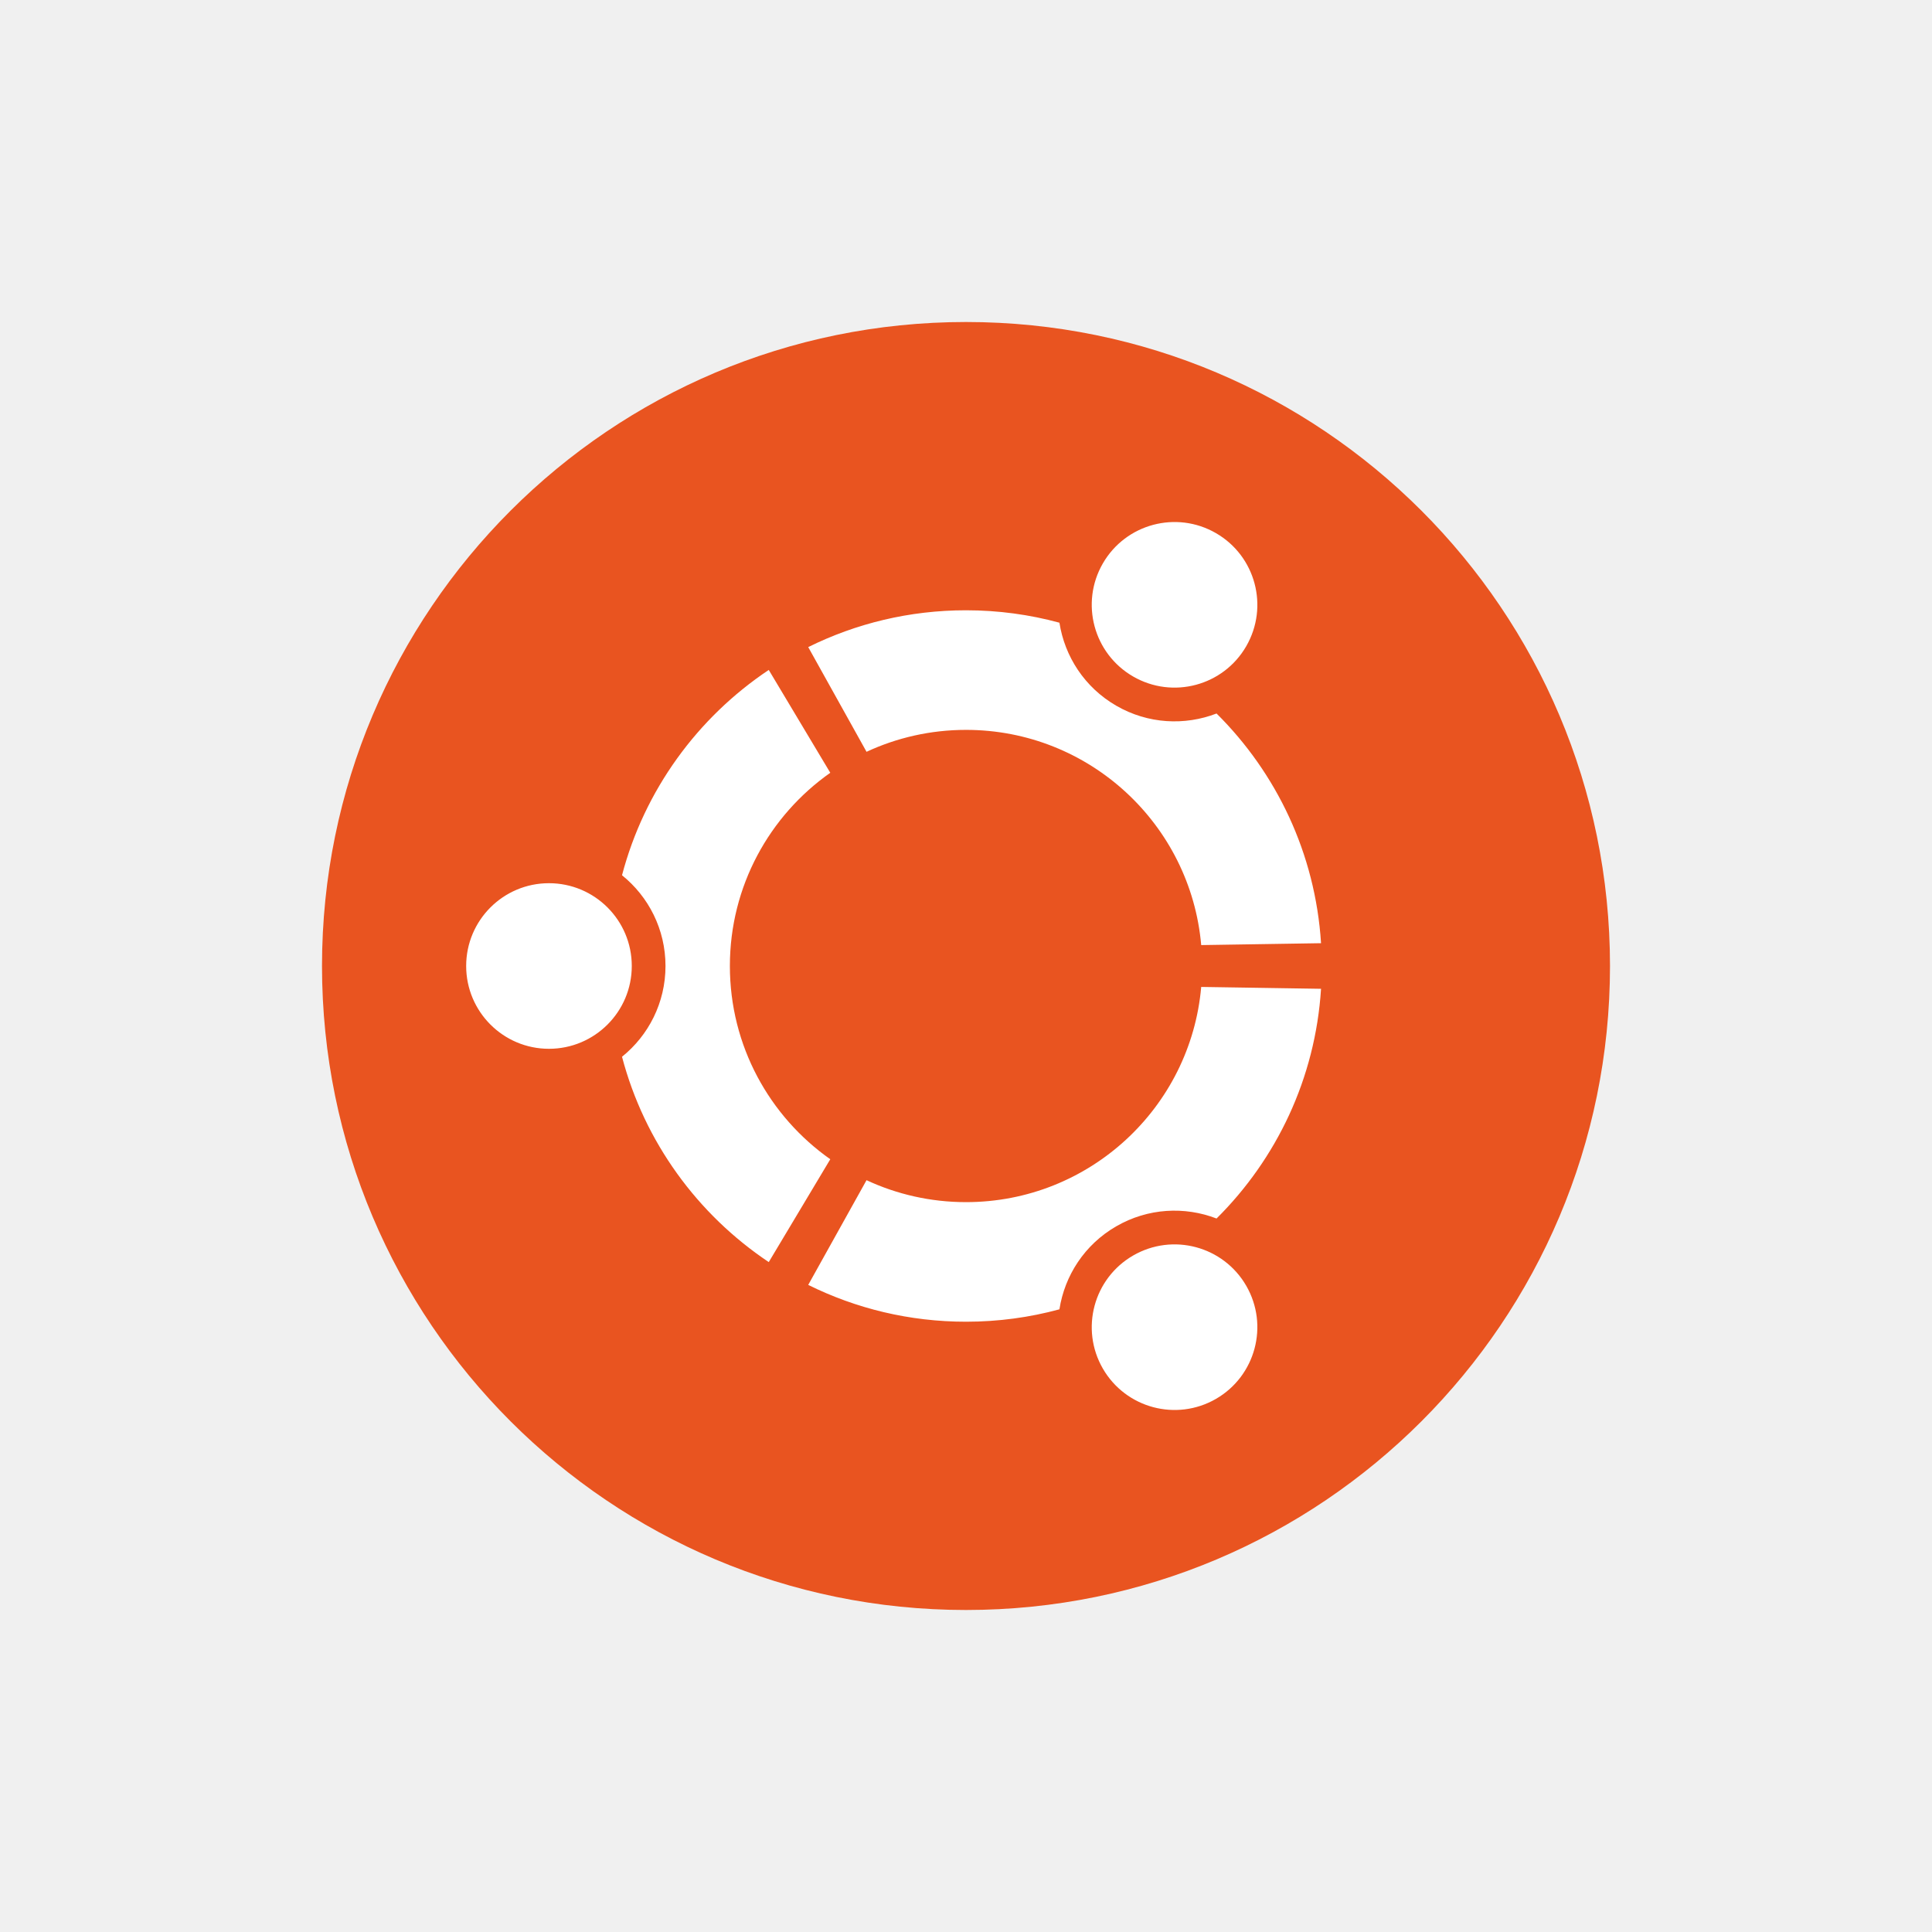
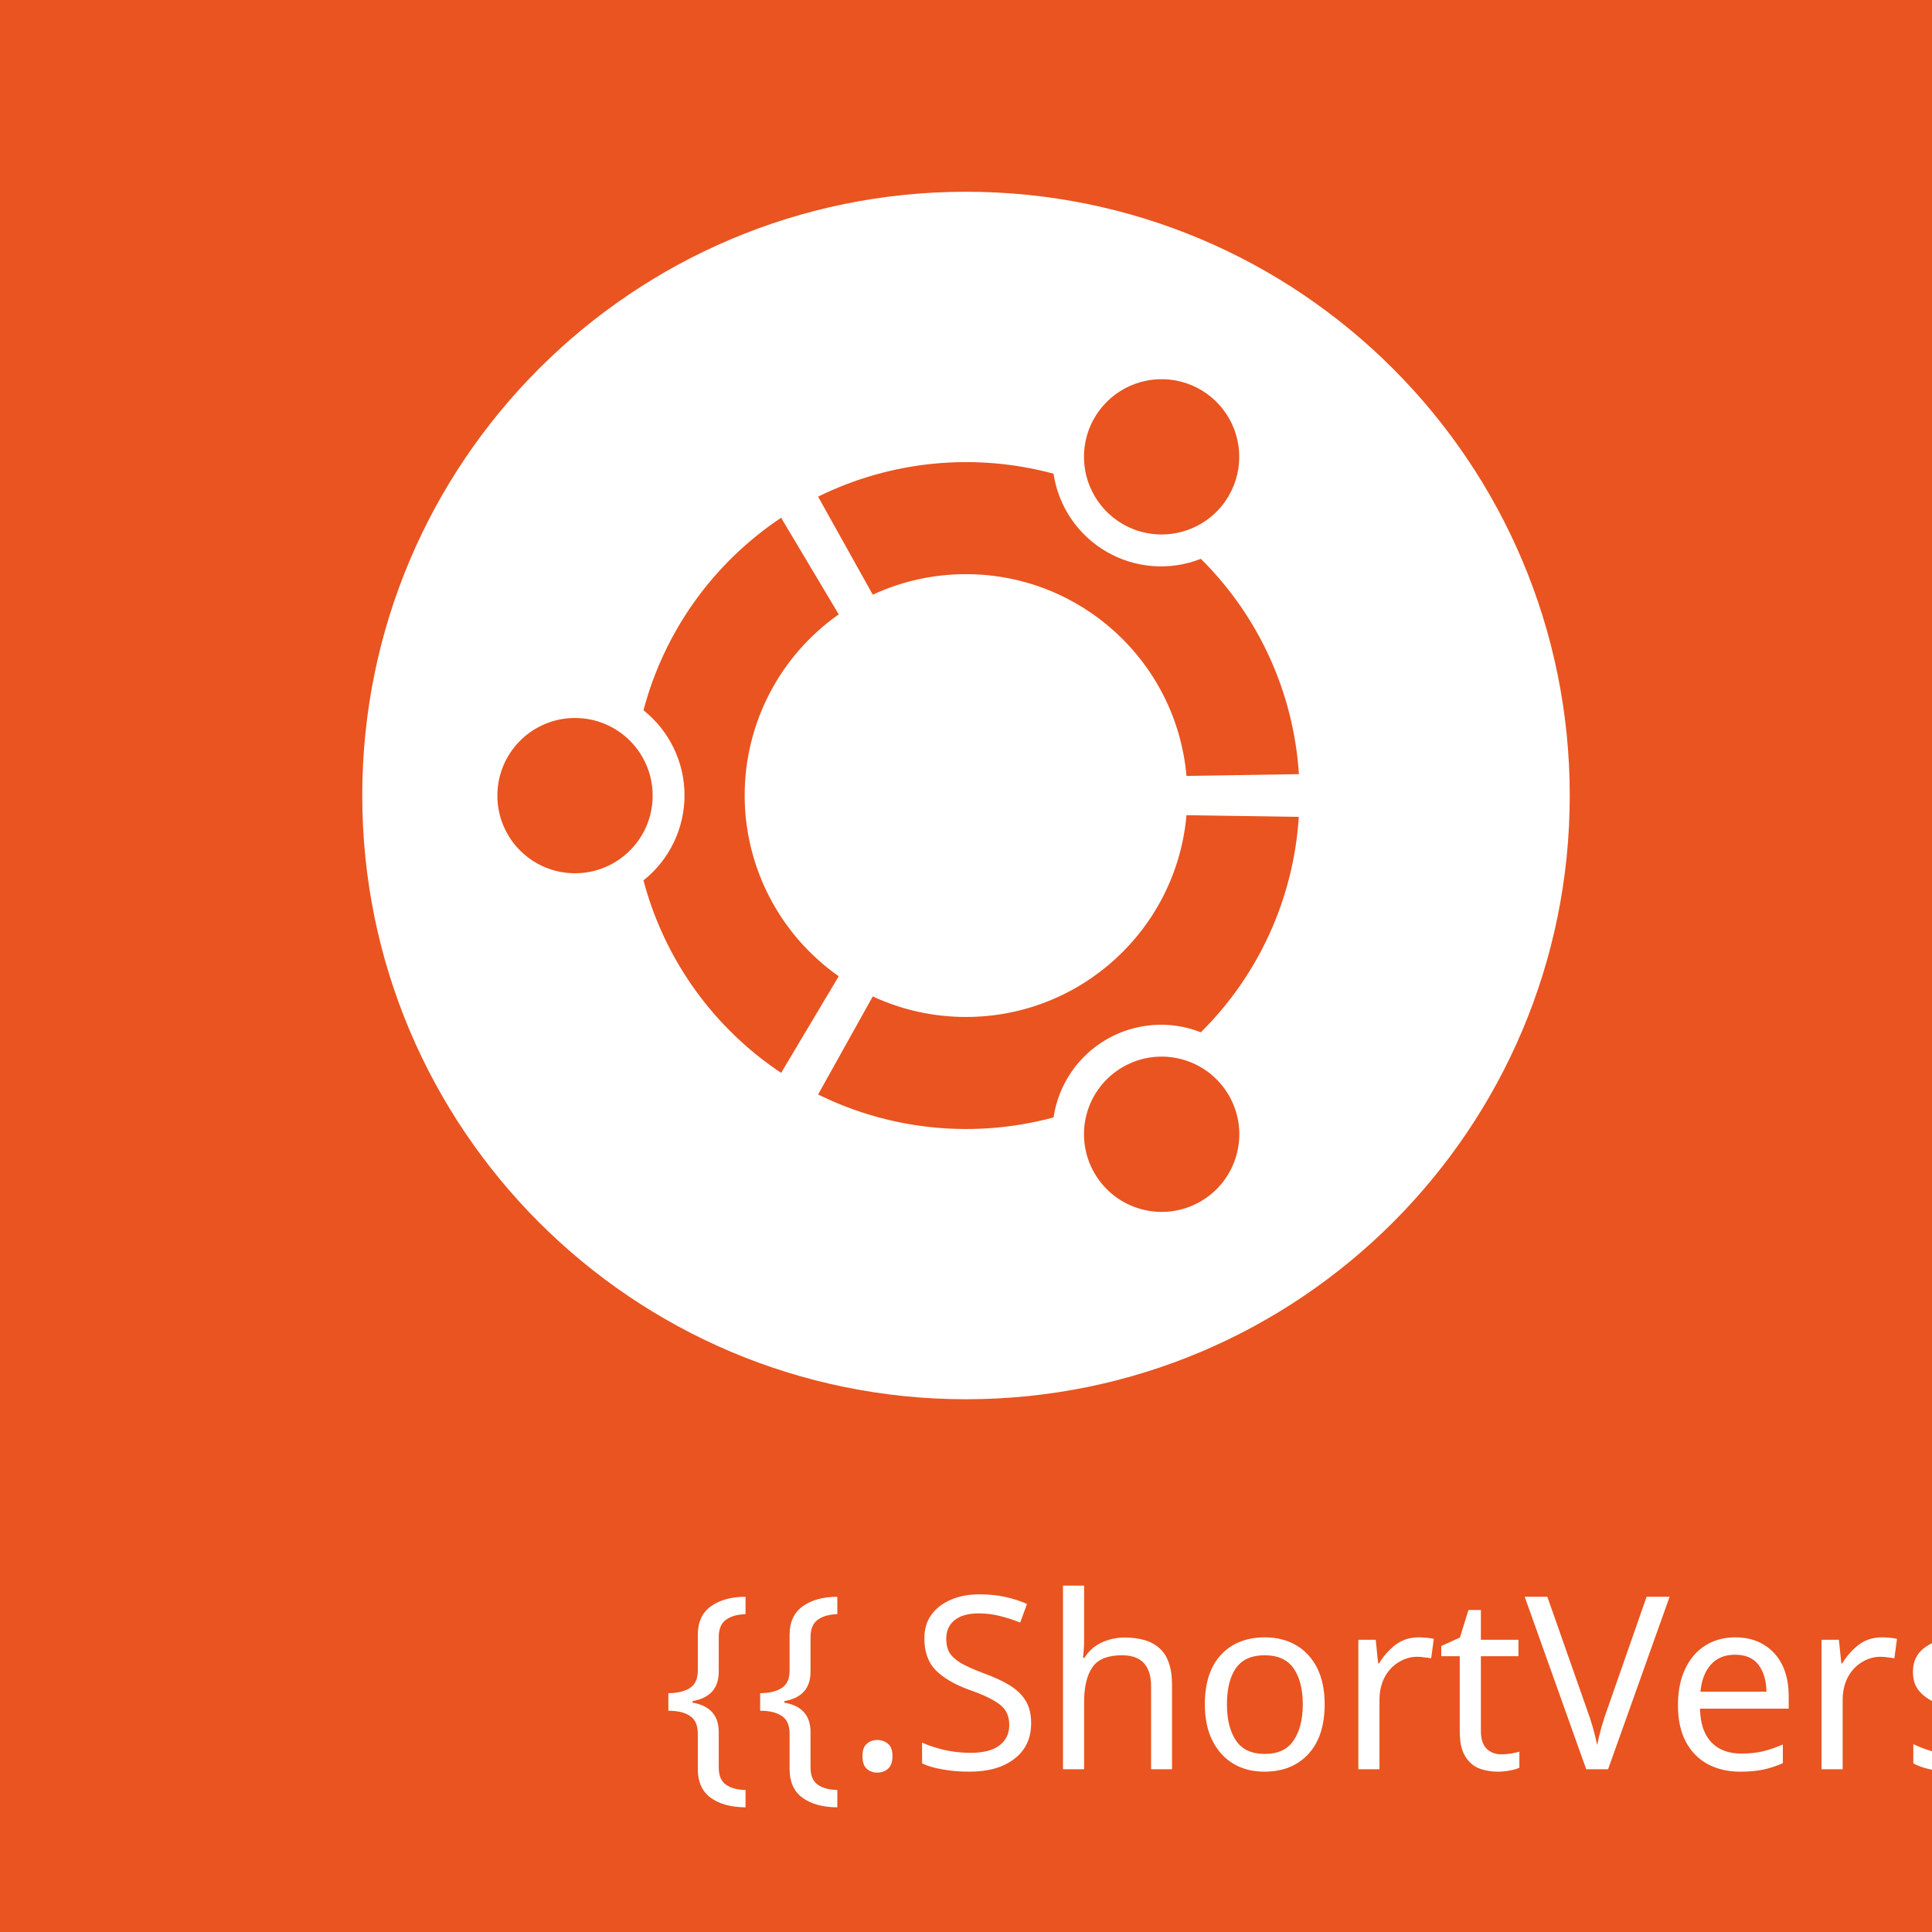
- <svg xmlns="http://www.w3.org/2000/svg" version="1.1" id="circle_of_friends__x5F__orange" x="0px" y="0px" width="425.197px" height="425.197px" viewBox="0 0 425.197 425.197" enable-background="new 0 0 425.197 425.197" xml:space="preserve">
-   <g>
-     <path fill="#E95420" d="M354.331,212.595c0,78.279-63.45,141.735-141.729,141.735c-78.279,0-141.735-63.456-141.735-141.735   c0-78.274,63.457-141.728,141.735-141.728C290.881,70.867,354.331,134.32,354.331,212.595z" />
-     <path fill="#FFFFFF" d="M139.043,212.595c0,10.064-8.159,18.225-18.23,18.225c-10.059,0-18.218-8.16-18.218-18.225   c0-10.06,8.159-18.219,18.218-18.219C130.884,194.376,139.043,202.535,139.043,212.595z M242.717,301.201   c5.033,8.709,16.173,11.696,24.889,6.67c8.715-5.033,11.701-16.179,6.669-24.895c-5.032-8.715-16.173-11.695-24.888-6.663   C240.671,281.346,237.685,292.486,242.717,301.201z M274.274,142.219c5.032-8.717,2.052-19.86-6.669-24.887   c-8.71-5.032-19.855-2.046-24.889,6.667c-5.032,8.715-2.046,19.857,6.67,24.889C258.102,153.92,269.248,150.934,274.274,142.219z    M212.602,160.632c27.153,0,49.434,20.814,51.761,47.364l26.372-0.416c-1.252-19.727-9.809-37.469-22.995-50.551   c-6.98,2.693-15.079,2.327-22.066-1.71c-6.992-4.037-11.359-10.871-12.514-18.275c-6.554-1.78-13.448-2.733-20.558-2.733   c-12.471,0-24.259,2.916-34.727,8.103l12.832,23.043C197.357,162.367,204.784,160.632,212.602,160.632z M160.633,212.595   c0-17.577,8.734-33.121,22.097-42.52l-13.54-22.634c-15.684,10.474-27.367,26.451-32.296,45.183   c5.833,4.697,9.57,11.897,9.57,19.972c0,8.08-3.738,15.28-9.57,19.978c4.929,18.731,16.612,34.708,32.296,45.188l13.54-22.634   C169.367,245.722,160.633,230.184,160.633,212.595z M212.602,264.568c-7.817,0-15.244-1.734-21.895-4.83l-12.832,23.043   c10.468,5.191,22.255,8.104,34.727,8.104c7.109,0,14.004-0.946,20.558-2.729c1.154-7.409,5.521-14.243,12.514-18.273   c6.987-4.037,15.086-4.404,22.066-1.711c13.187-13.088,21.743-30.83,22.995-50.557l-26.372-0.409   C262.035,243.749,239.755,264.568,212.602,264.568z" />
+ <svg xmlns="http://www.w3.org/2000/svg" id="Layer_1" data-name="Layer 1" viewBox="0 0 256 256" version="1.1" width="256" height="256">
+   <defs id="defs4">
+     <style id="style2">.cls-1 { fill:#fff; }
+ .cls-2 { fill:#e95420; }
+ .cls-3 { fill:#fff;font-size:20px;font-family:Ubuntu-Light, Ubuntu;font-weight:300; }
+ .cls-4 { letter-spacing:-0.1em; }
+ </style>
+   </defs>
+   <g id="g118" transform="scale(1.6)">
+     <rect class="cls-2" id="rect32" width="160" height="160" x="0" y="0" />
+     <g id="g1049">
+       <circle class="cls-1" cx="80" cy="65.88" r="50" id="circle6" />
+       <path class="cls-2" d="m 54.05,65.88 a 6.43,6.43 0 1 1 -6.43,-6.42 6.43,6.43 0 0 1 6.43,6.42 z M 90.63,97.14 A 6.43,6.43 0 1 0 93,88.36 6.42,6.42 0 0 0 90.63,97.14 Z M 101.76,41.06 A 6.43,6.43 0 1 0 93,43.41 6.43,6.43 0 0 0 101.76,41.06 Z M 80,47.55 a 18.33,18.33 0 0 1 18.26,16.71 l 9.31,-0.15 a 27.59,27.59 0 0 0 -8.12,-17.83 9,9 0 0 1 -12.2,-7.05 27.73,27.73 0 0 0 -19.5,1.9 l 4.53,8.12 A 18.25,18.25 0 0 1 80,47.55 Z M 61.67,65.88 a 18.32,18.32 0 0 1 7.79,-15 l -4.77,-8 a 27.63,27.63 0 0 0 -11.4,15.94 9,9 0 0 1 0,14.09 27.63,27.63 0 0 0 11.4,15.94 l 4.77,-8 A 18.32,18.32 0 0 1 61.67,65.88 Z M 80,84.22 a 18.25,18.25 0 0 1 -7.72,-1.7 l -4.53,8.12 a 27.73,27.73 0 0 0 19.5,1.9 9,9 0 0 1 12.2,-7.05 27.56,27.56 0 0 0 8.11,-17.84 l -9.3,-0.14 A 18.33,18.33 0 0 1 80,84.22 Z" id="path8" />
+     </g>
+     <text class="cls-3" id="text10" x="54.79" y="146.52">{{.ShortVersion}}</text>
  </g>
</svg>
